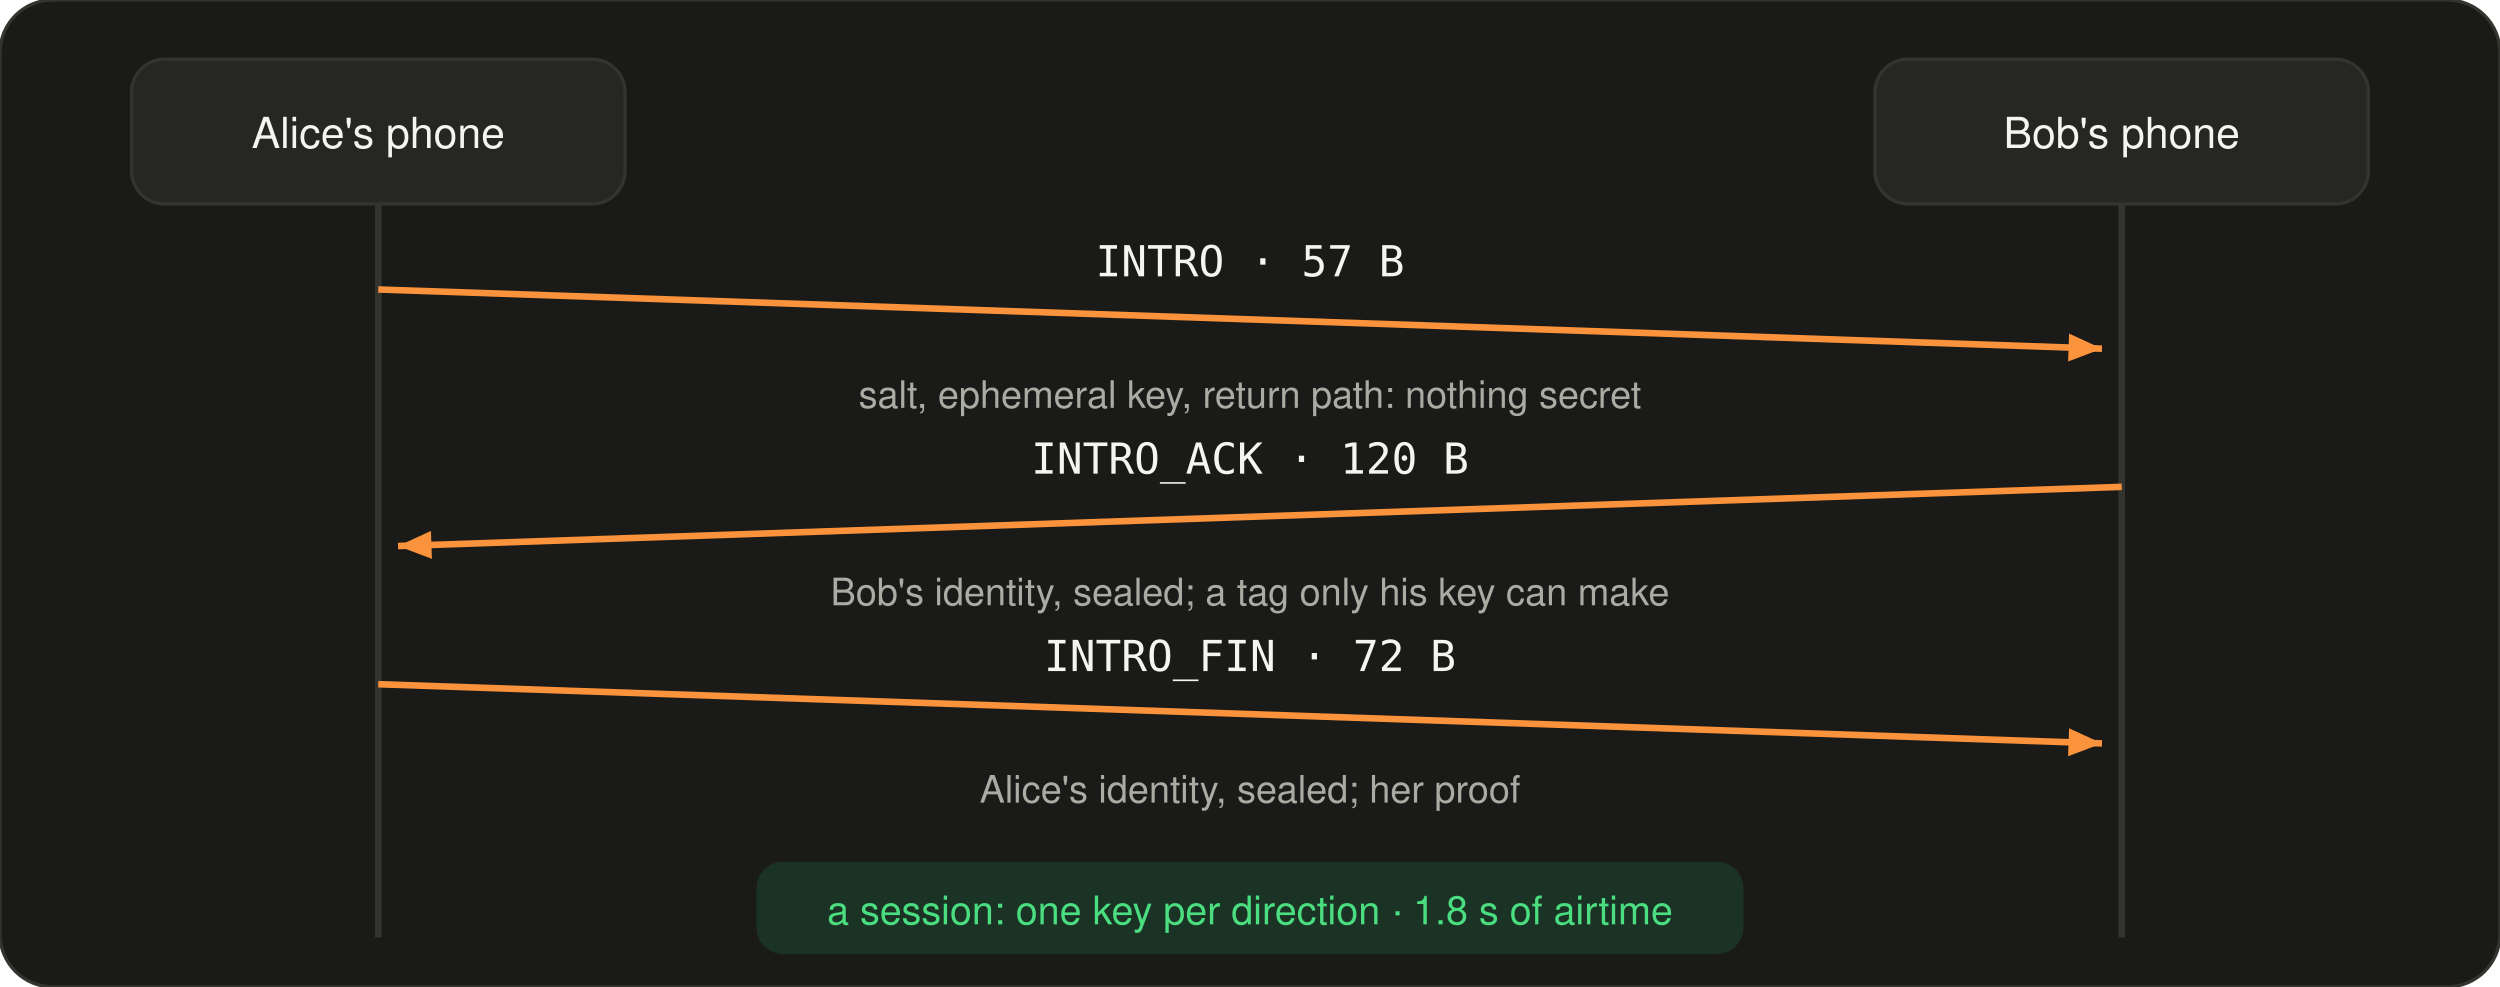
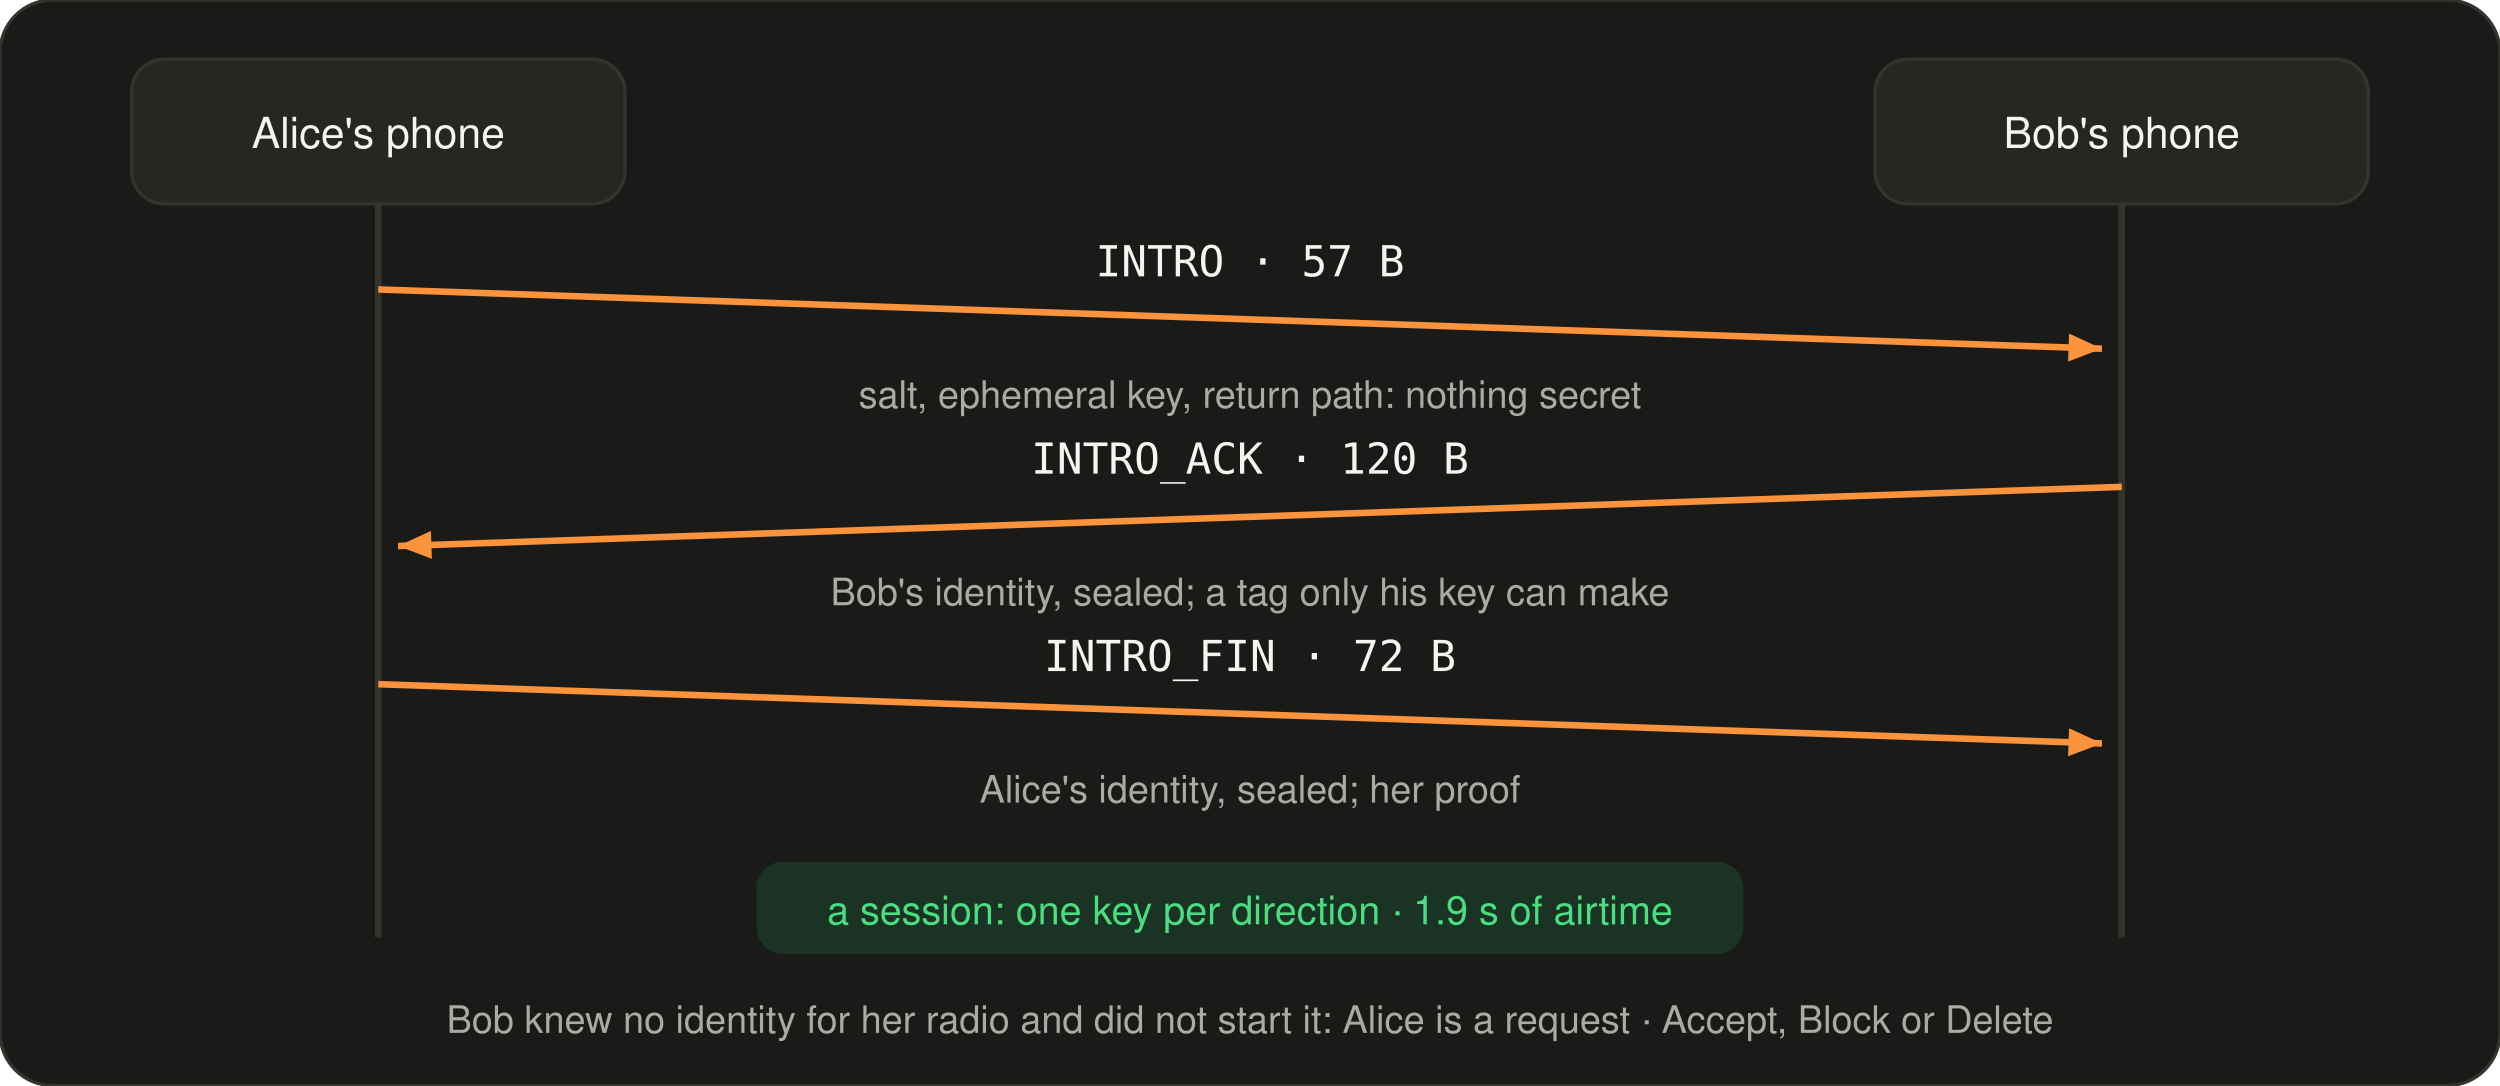
- <svg xmlns="http://www.w3.org/2000/svg" viewBox="0 0 760 300" width="760" height="300" role="img">
-   <rect width="760" height="300" rx="16" fill="#1A1A18" stroke="#34342F" />
+ <svg xmlns="http://www.w3.org/2000/svg" viewBox="0 0 760 330" width="760" height="330" role="img">
+   <rect width="760" height="330" rx="16" fill="#1A1A18" stroke="#34342F" />
  <rect x="40" y="18" width="150" height="44" rx="10" fill="#262623" stroke="#34342F" />
  <text x="115" y="45" font-family="system-ui, -apple-system, 'Segoe UI', Helvetica, Arial, sans-serif" font-size="13" font-weight="500" fill="#F4F4F0" text-anchor="middle">Alice's phone</text>
  <rect x="570" y="18" width="150" height="44" rx="10" fill="#262623" stroke="#34342F" />
  <text x="645" y="45" font-family="system-ui, -apple-system, 'Segoe UI', Helvetica, Arial, sans-serif" font-size="13" font-weight="500" fill="#F4F4F0" text-anchor="middle">Bob's phone</text>
  <line x1="115" y1="62" x2="115" y2="285" stroke="#34342F" stroke-width="2" />
  <line x1="645" y1="62" x2="645" y2="285" stroke="#34342F" stroke-width="2" />
  <line x1="115" y1="88" x2="639" y2="106" stroke="#FB923C" stroke-width="2" />
  <path d="M639 106 L628.7 109.9 L629.0 101.4 Z" fill="#FB923C" />
  <text x="380" y="84" font-family="ui-monospace, SFMono-Regular, Menlo, Consolas, monospace" font-size="13" font-weight="500" fill="#F4F4F0" text-anchor="middle">INTRO · 57 B</text>
  <text x="380" y="124" font-family="system-ui, -apple-system, 'Segoe UI', Helvetica, Arial, sans-serif" font-size="11.5" font-weight="400" fill="#ABABA3" text-anchor="middle">salt, ephemeral key, return path: nothing secret</text>
  <line x1="645" y1="148" x2="121" y2="166" stroke="#FB923C" stroke-width="2" />
  <path d="M121 166 L131.0 161.4 L131.3 169.9 Z" fill="#FB923C" />
  <text x="380" y="144" font-family="ui-monospace, SFMono-Regular, Menlo, Consolas, monospace" font-size="13" font-weight="500" fill="#F4F4F0" text-anchor="middle">INTRO_ACK · 120 B</text>
  <text x="380" y="184" font-family="system-ui, -apple-system, 'Segoe UI', Helvetica, Arial, sans-serif" font-size="11.5" font-weight="400" fill="#ABABA3" text-anchor="middle">Bob's identity, sealed; a tag only his key can make</text>
  <line x1="115" y1="208" x2="639" y2="226" stroke="#FB923C" stroke-width="2" />
  <path d="M639 226 L628.7 229.9 L629.0 221.4 Z" fill="#FB923C" />
  <text x="380" y="204" font-family="ui-monospace, SFMono-Regular, Menlo, Consolas, monospace" font-size="13" font-weight="500" fill="#F4F4F0" text-anchor="middle">INTRO_FIN · 72 B</text>
  <text x="380" y="244" font-family="system-ui, -apple-system, 'Segoe UI', Helvetica, Arial, sans-serif" font-size="11.5" font-weight="400" fill="#ABABA3" text-anchor="middle">Alice's identity, sealed; her proof</text>
  <rect x="230" y="262" width="300" height="28" rx="8" fill="#1B3324" />
-   <text x="380" y="281" font-family="system-ui, -apple-system, 'Segoe UI', Helvetica, Arial, sans-serif" font-size="12" font-weight="500" fill="#4ADE80" text-anchor="middle">a session: one key per direction · 1.8 s of airtime</text>
+   <text x="380" y="281" font-family="system-ui, -apple-system, 'Segoe UI', Helvetica, Arial, sans-serif" font-size="12" font-weight="500" fill="#4ADE80" text-anchor="middle">a session: one key per direction · 1.9 s of airtime</text>
+   <text x="380" y="314" font-family="system-ui, -apple-system, 'Segoe UI', Helvetica, Arial, sans-serif" font-size="11.5" font-weight="400" fill="#ABABA3" text-anchor="middle">Bob knew no identity for her radio and did not start it: Alice is a request · Accept, Block or Delete</text>
</svg>
